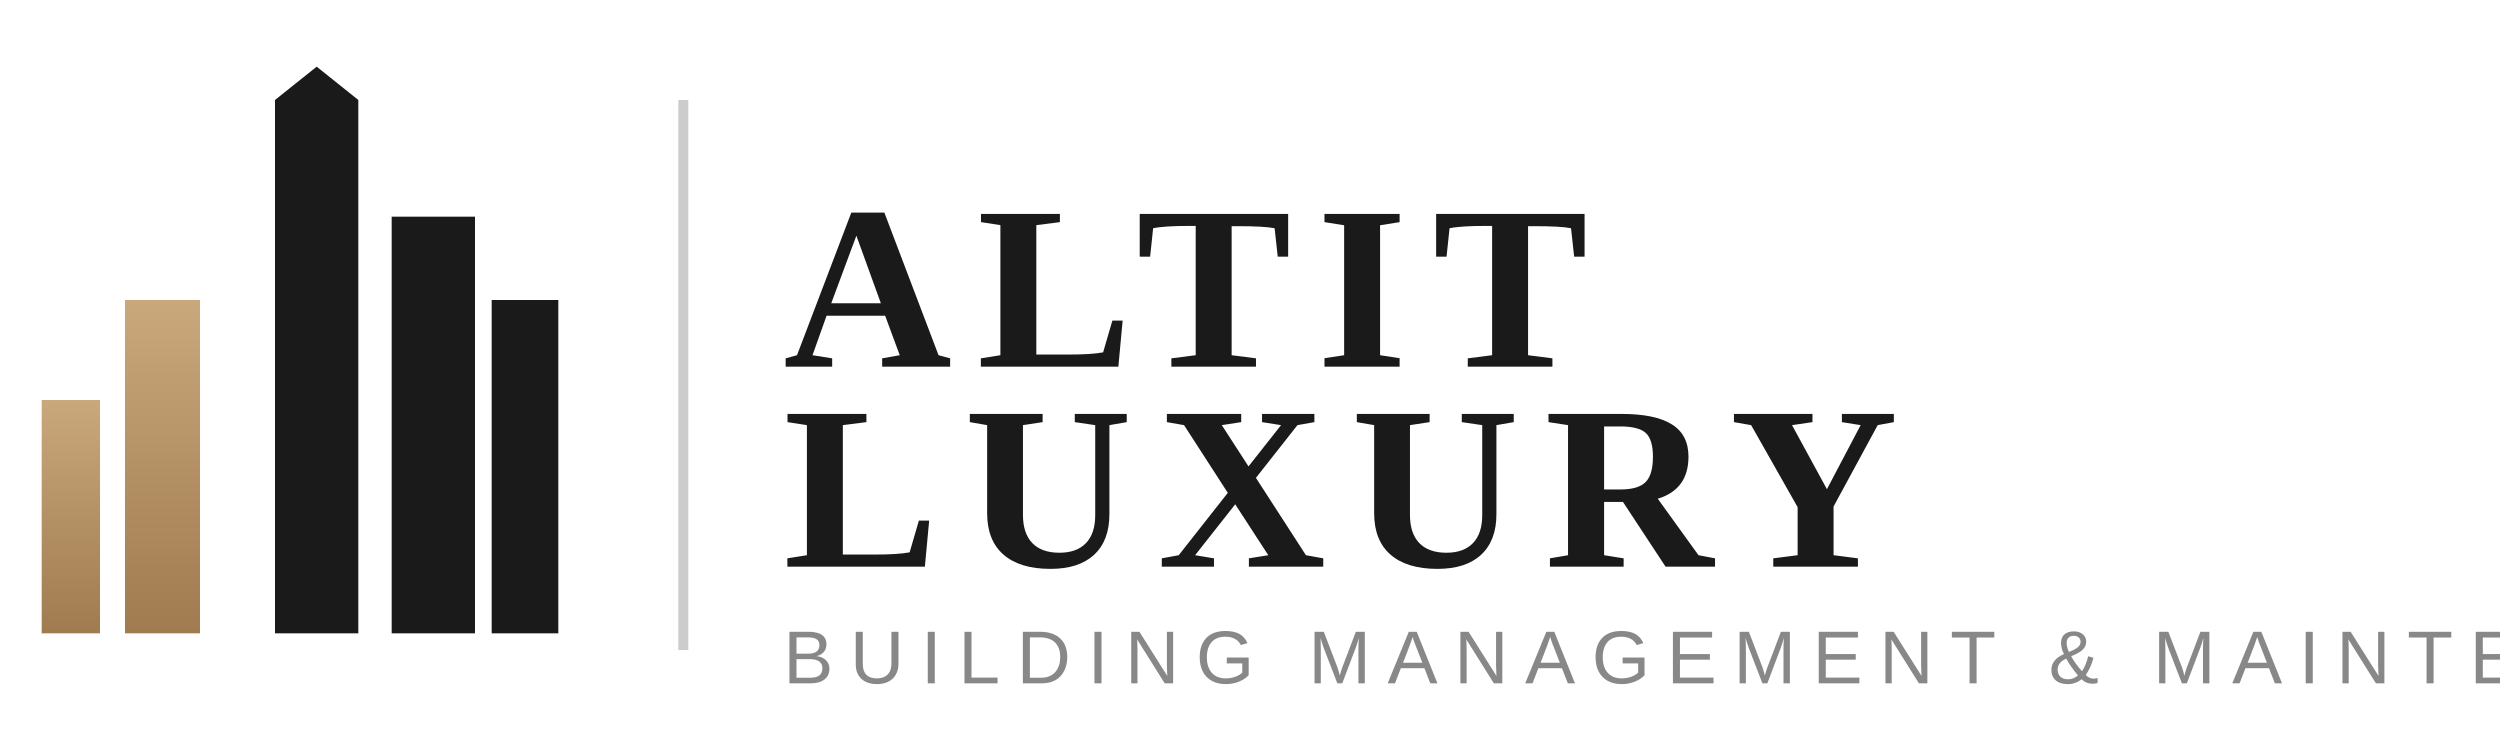
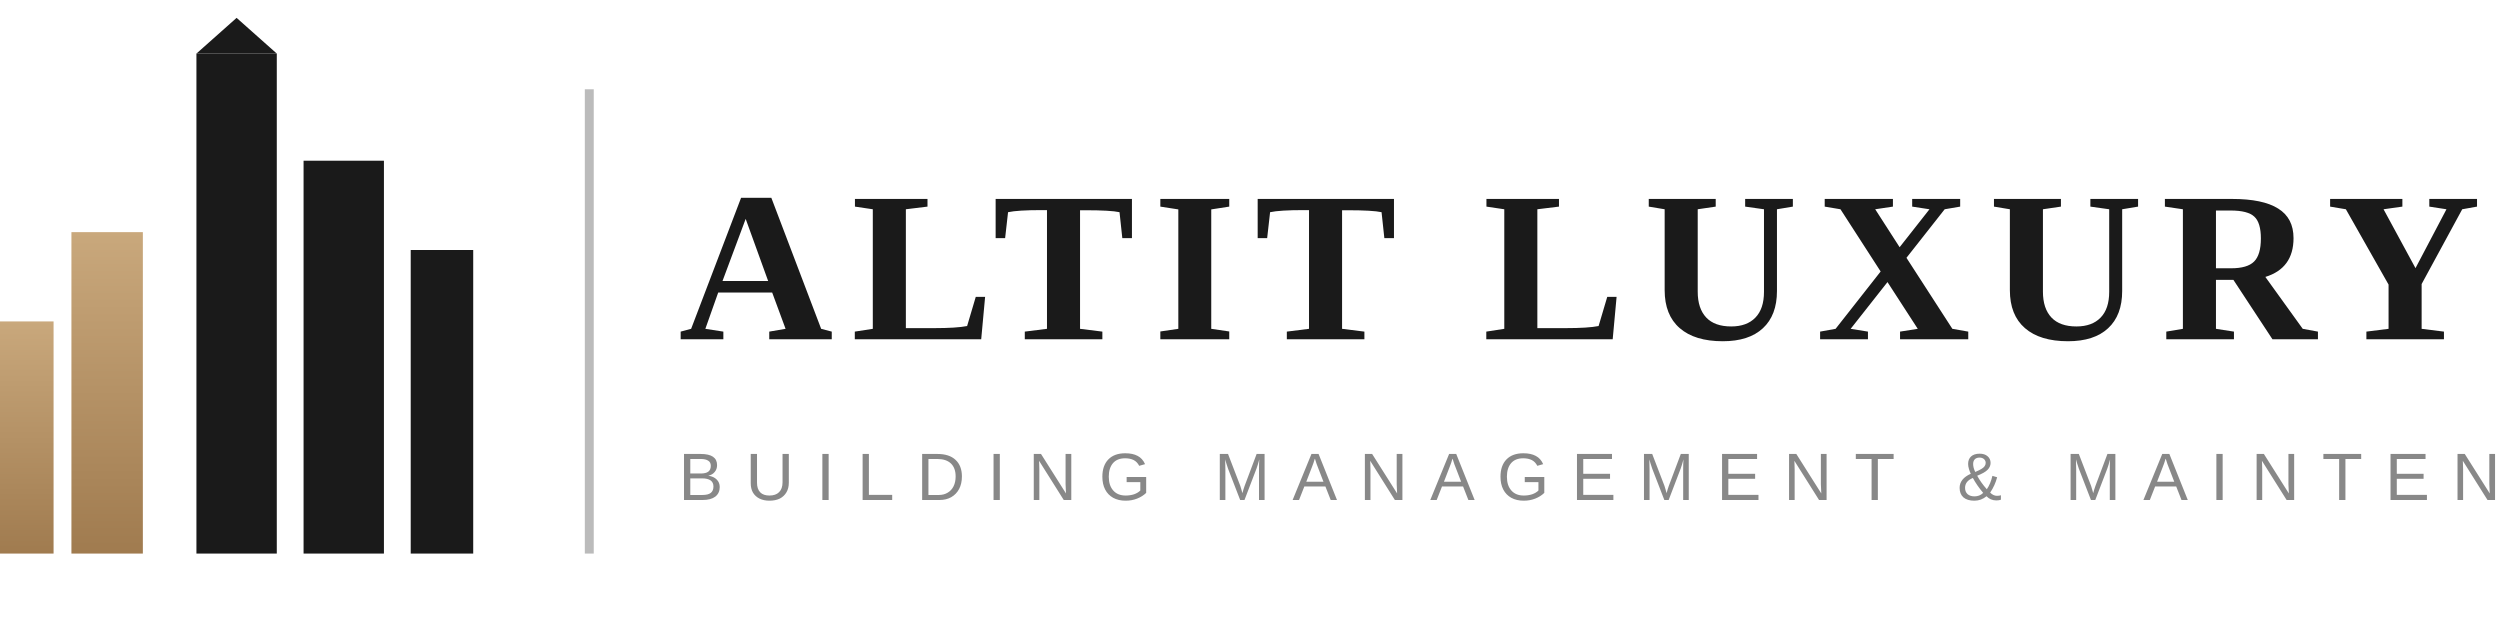
- <svg xmlns="http://www.w3.org/2000/svg" viewBox="0 0 300 90" fill="none">
-   <g transform="translate(5, 8)">
-     <defs>
-       <linearGradient id="goldGrad" x1="0%" y1="0%" x2="0%" y2="100%">
-         <stop offset="0%" style="stop-color:#C9A87C;stop-opacity:1" />
-         <stop offset="100%" style="stop-color:#A07B4F;stop-opacity:1" />
-       </linearGradient>
-     </defs>
-     <rect x="28" y="4" width="10" height="64" fill="#1A1A1A" />
-     <rect x="42" y="18" width="10" height="50" fill="#1A1A1A" />
-     <rect x="54" y="28" width="8" height="40" fill="#1A1A1A" />
-     <rect x="10" y="28" width="9" height="40" fill="url(#goldGrad)" />
-     <rect x="0" y="40" width="7" height="28" fill="url(#goldGrad)" />
-     <polygon points="28,4 33,0 38,4" fill="#1A1A1A" />
-   </g>
-   <line x1="82" y1="12" x2="82" y2="78" stroke="#CCCCCC" stroke-width="1.2" />
-   <text x="94" y="44" font-family="Georgia, 'Times New Roman', serif" font-size="28" font-weight="700" fill="#1A1A1A" letter-spacing="3">ALTIT</text>
-   <text x="94" y="68" font-family="Georgia, 'Times New Roman', serif" font-size="28" font-weight="700" fill="#1A1A1A" letter-spacing="3">LUXURY</text>
-   <text x="94" y="82" font-family="Arial, sans-serif" font-size="9" fill="#888888" letter-spacing="2">BUILDING MANAGEMENT &amp; MAINTENANCE LTD</text>
+ <svg xmlns="http://www.w3.org/2000/svg" viewBox="0 0 280 72" width="280" height="72" fill="none">
+   <defs>
+     <linearGradient id="g" x1="0%" y1="0%" x2="0%" y2="100%">
+       <stop offset="0%" style="stop-color:#C9A87C" />
+       <stop offset="100%" style="stop-color:#A07B4F" />
+     </linearGradient>
+   </defs>
+   <rect x="22" y="6" width="9" height="56" fill="#1A1A1A" />
+   <rect x="34" y="18" width="9" height="44" fill="#1A1A1A" />
+   <rect x="46" y="28" width="7" height="34" fill="#1A1A1A" />
+   <rect x="8" y="26" width="8" height="36" fill="url(#g)" />
+   <rect x="0" y="36" width="6" height="26" fill="url(#g)" />
+   <polygon points="22,6 26.5,2 31,6" fill="#1A1A1A" />
+   <line x1="66" y1="10" x2="66" y2="62" stroke="#BBBBBB" stroke-width="1" />
+   <text x="76" y="38" font-family="Georgia,'Times New Roman',serif" font-size="24" font-weight="700" fill="#1A1A1A" letter-spacing="2">ALTIT LUXURY</text>
+   <text x="76" y="56" font-family="Arial,sans-serif" font-size="7.5" fill="#888888" letter-spacing="2.5">BUILDING MANAGEMENT &amp; MAINTENANCE LTD</text>
</svg>
